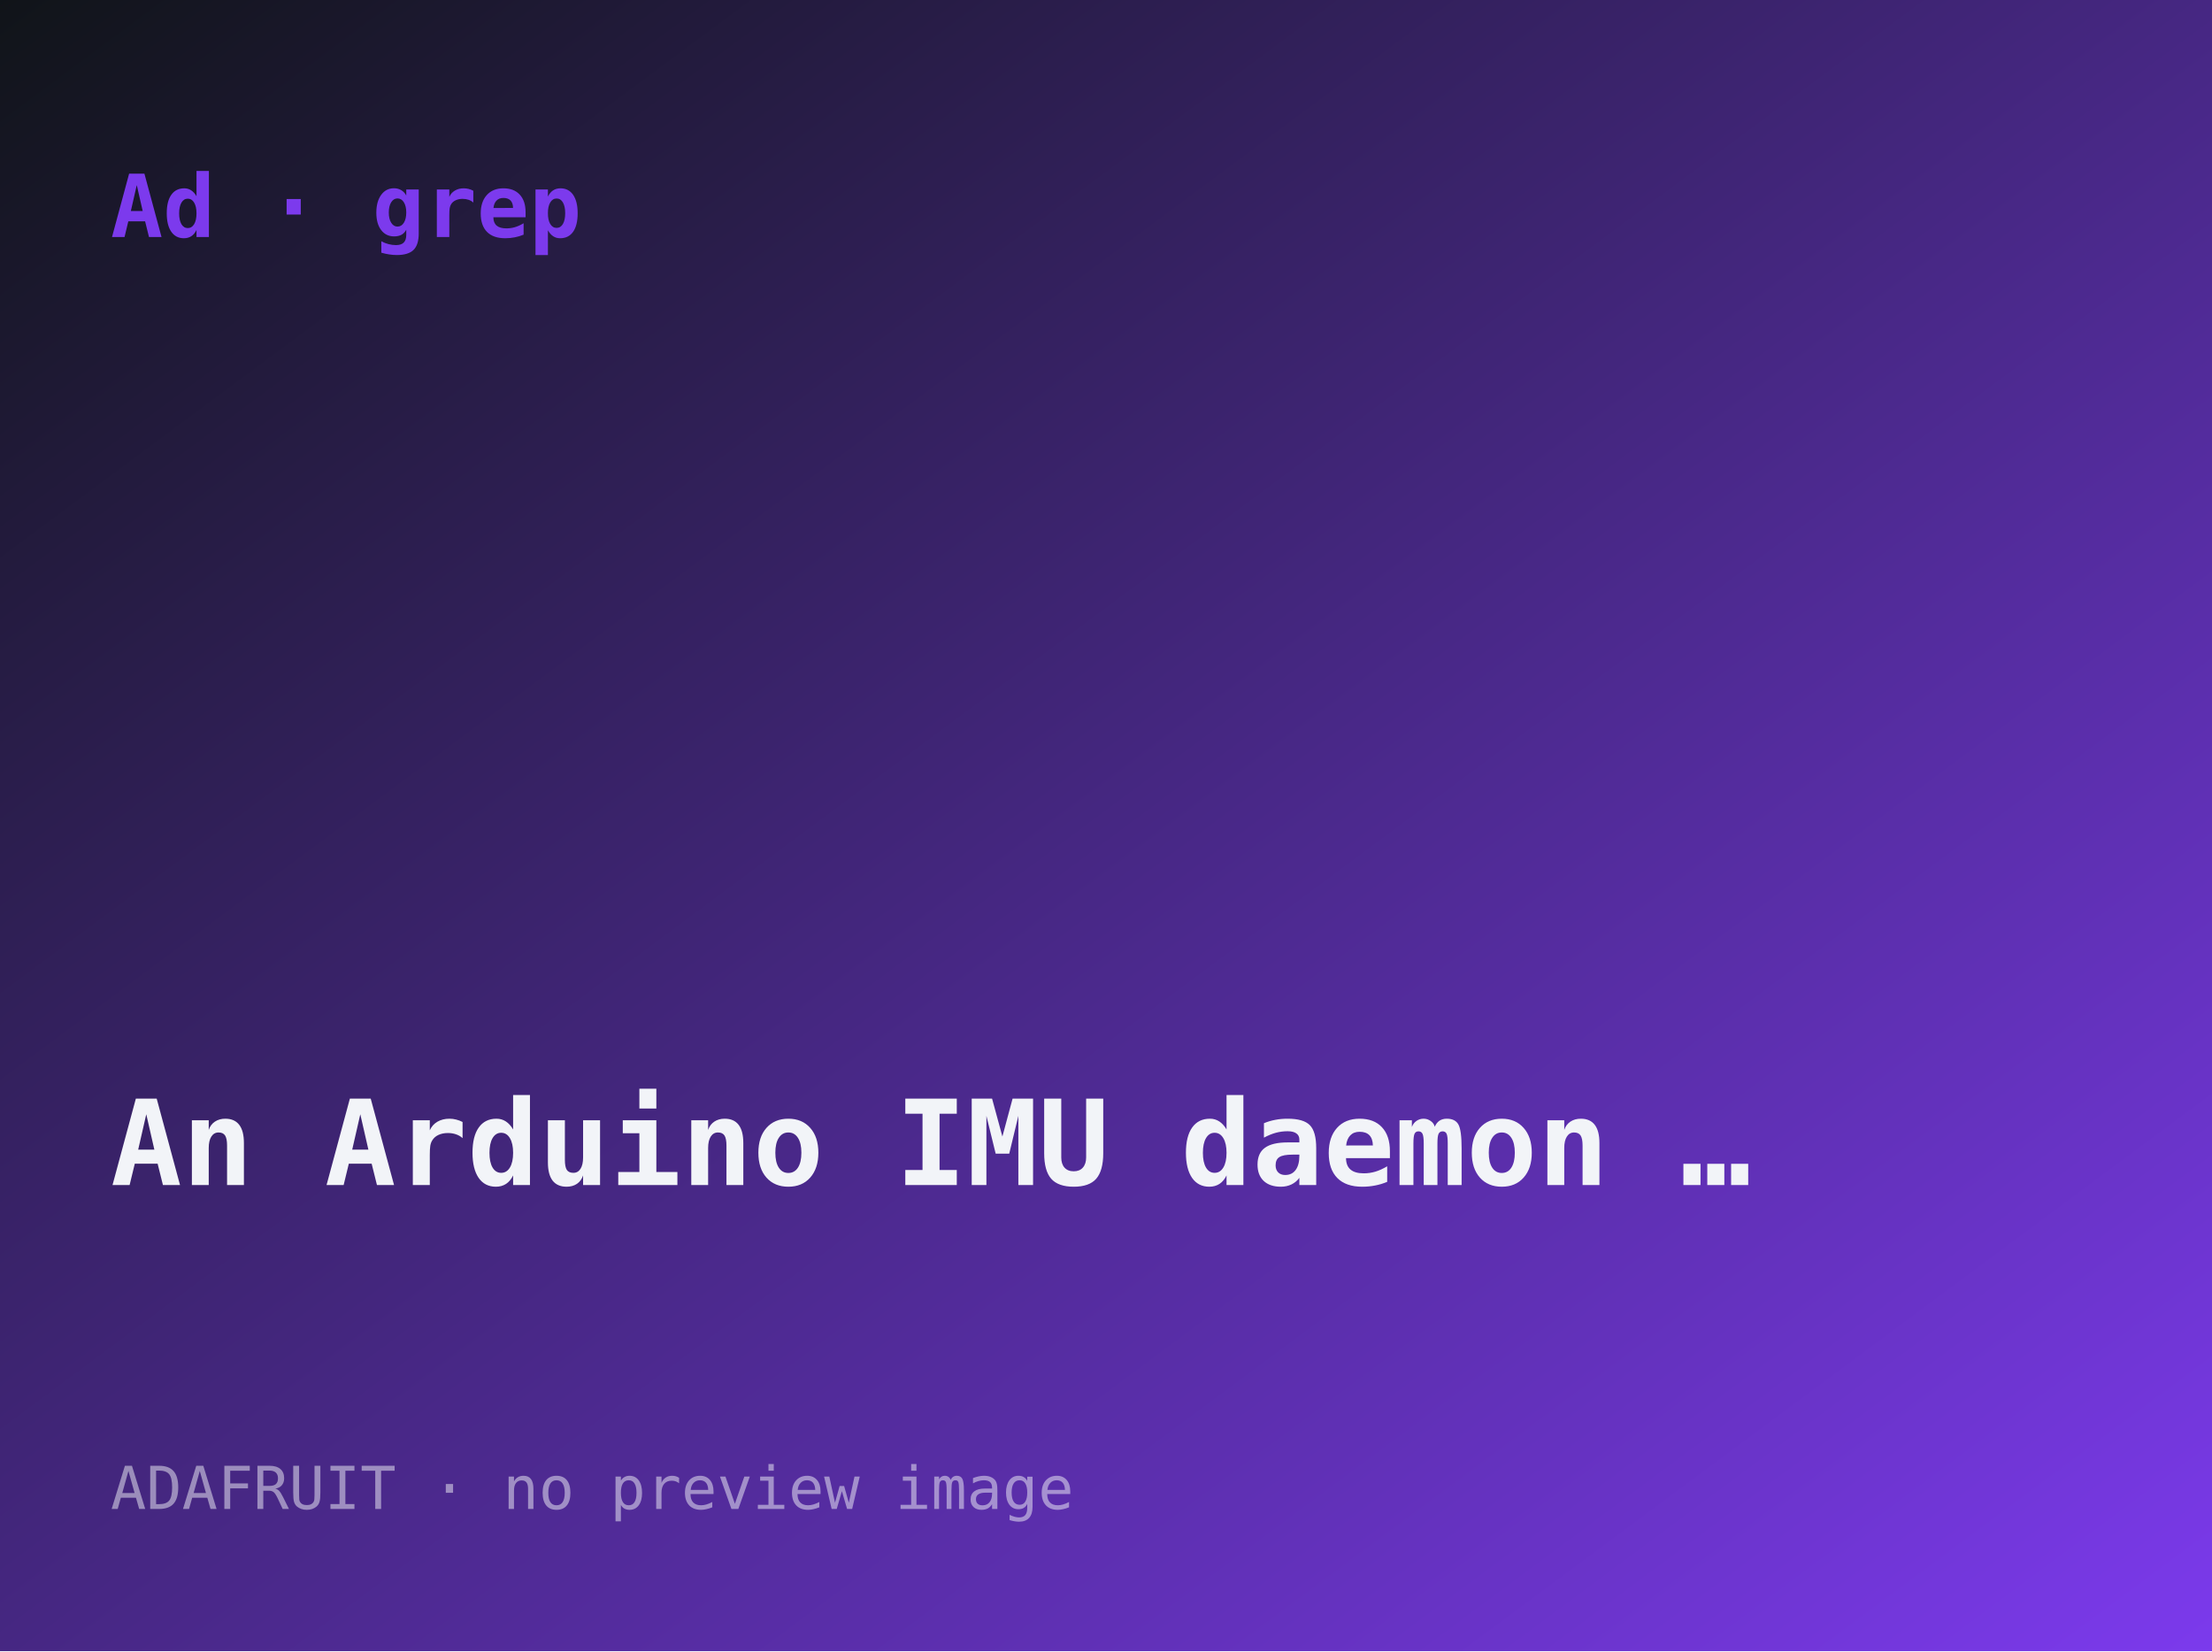
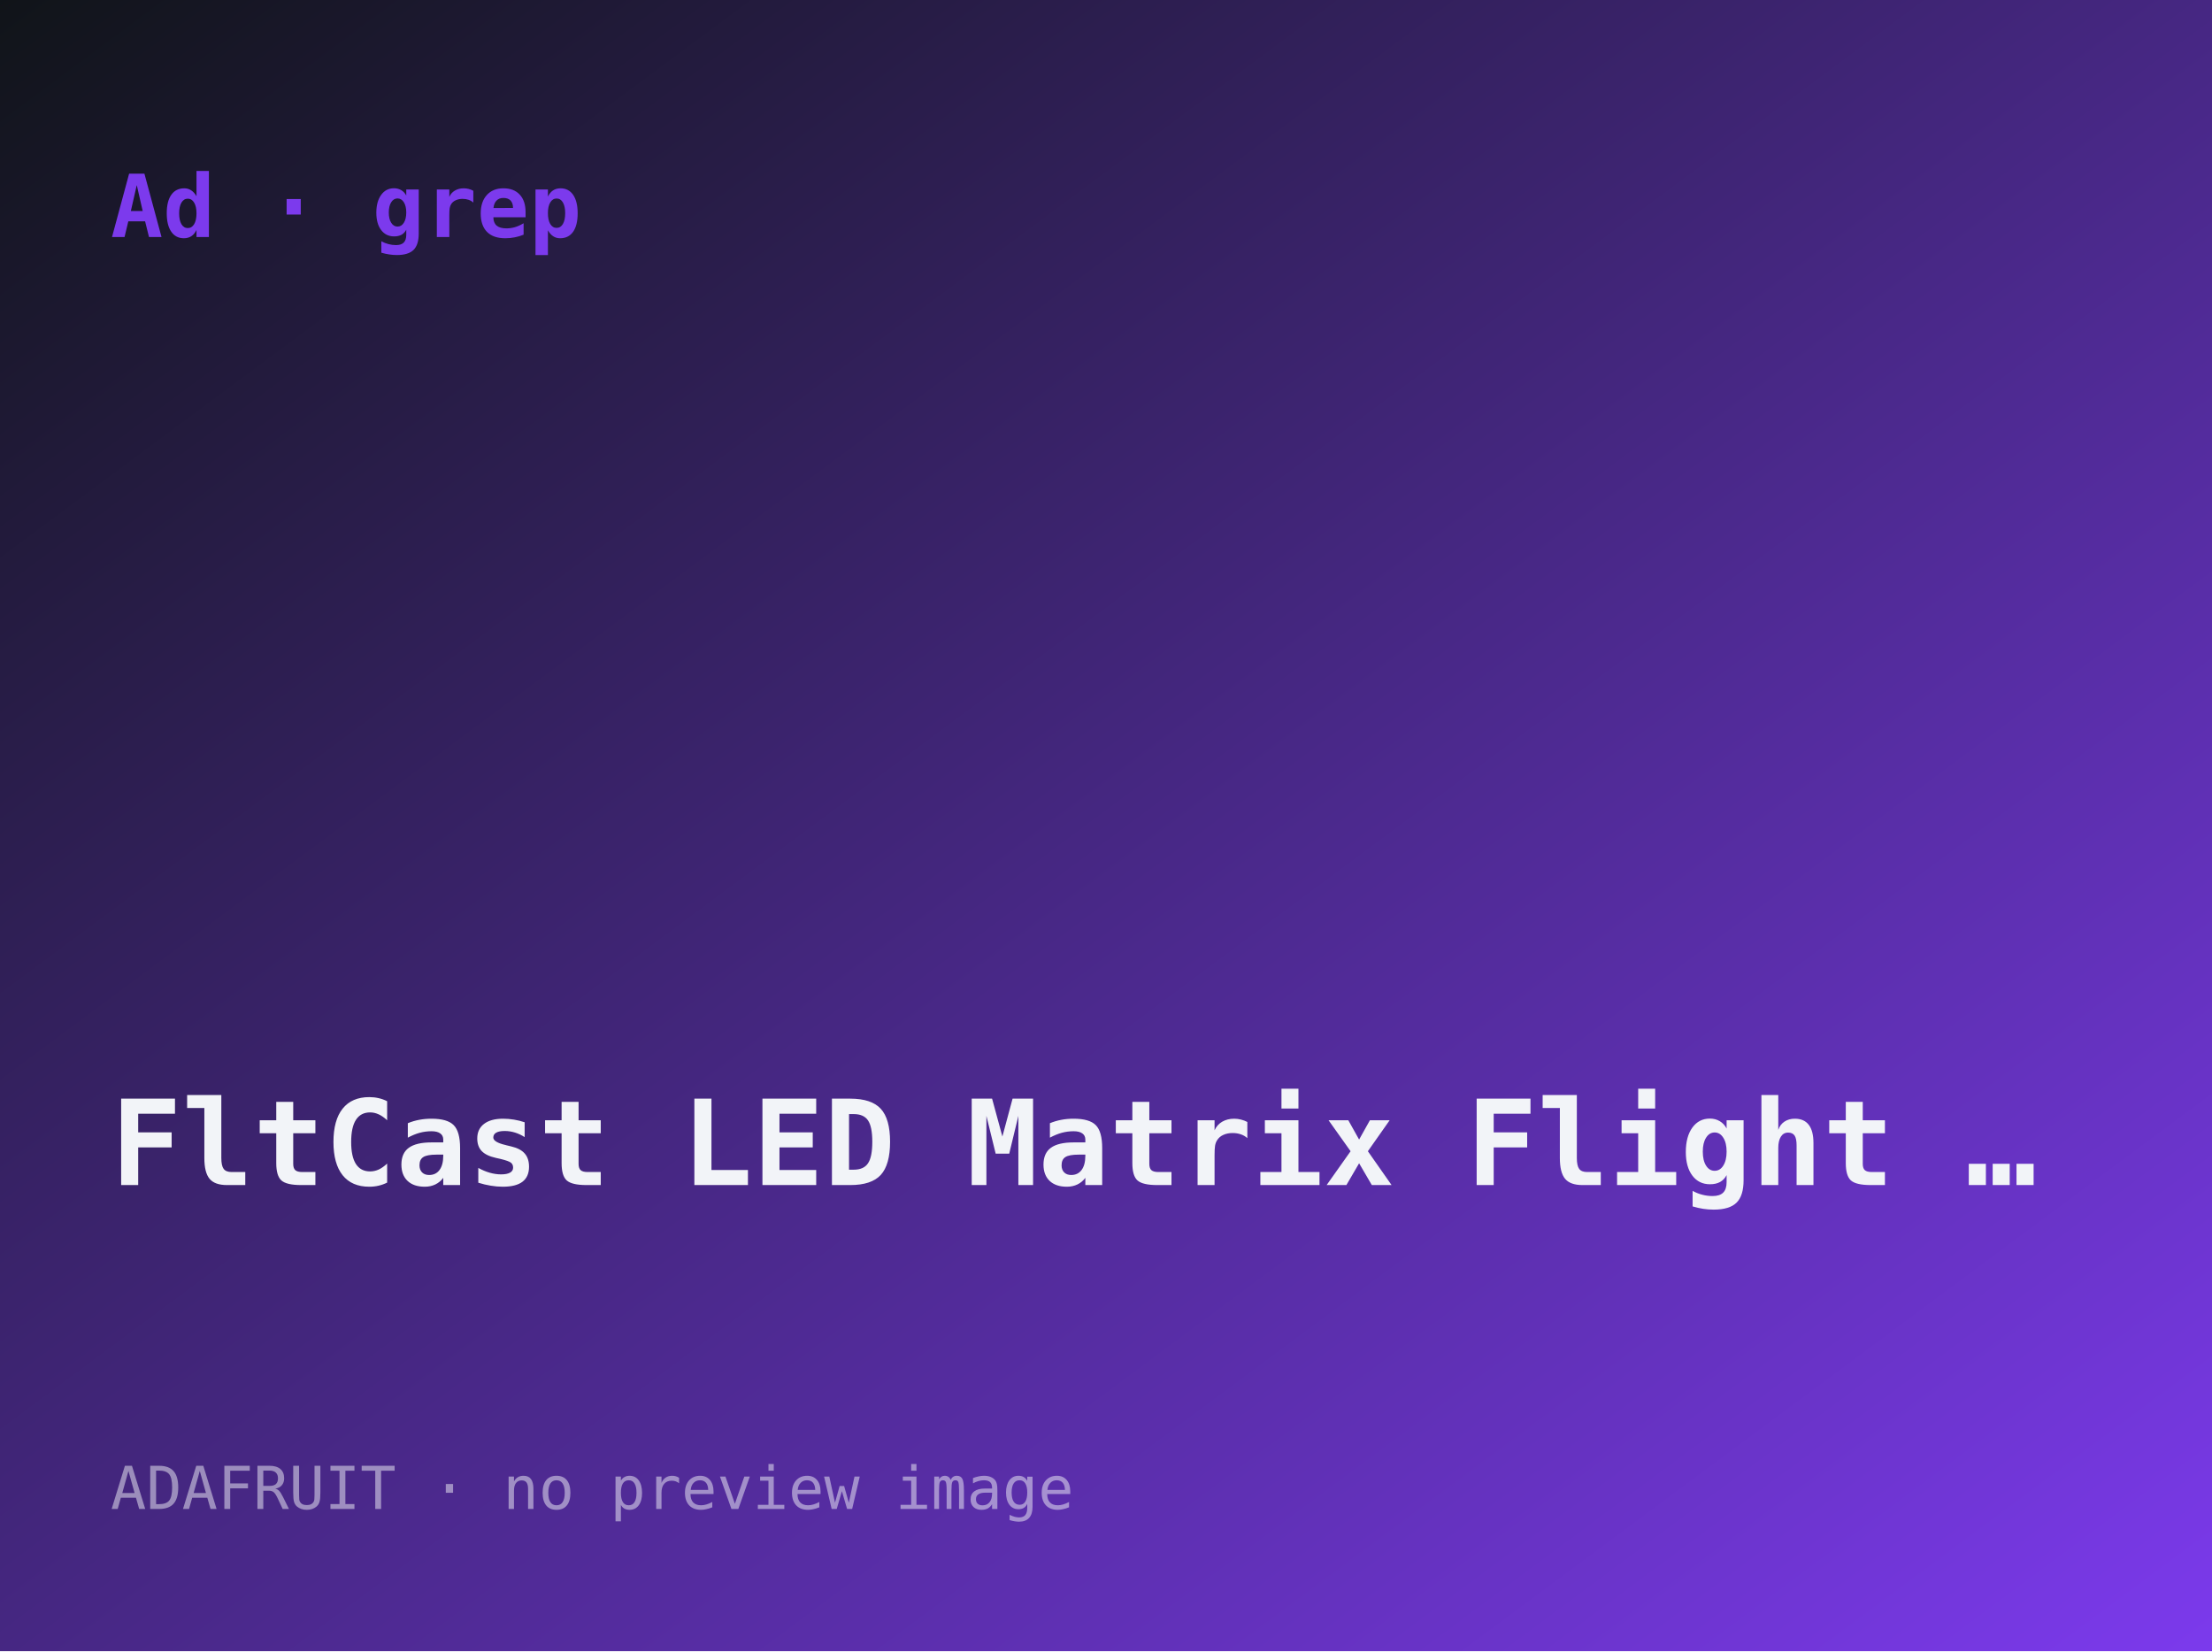
- <svg xmlns="http://www.w3.org/2000/svg" width="560" height="418" viewBox="0 0 560 418" role="img" aria-label="An Arduino IMU daemon library for marine and robotics navigation">
+ <svg xmlns="http://www.w3.org/2000/svg" width="560" height="418" viewBox="0 0 560 418" role="img" aria-label="FltCast: LED Matrix Flight Tracker with RTL-SDR and Antenna">
  <defs>
    <linearGradient id="g" x1="0" y1="0" x2="1" y2="1">
      <stop offset="0" stop-color="#101418" />
      <stop offset="1" stop-color="#7c3aed" />
    </linearGradient>
  </defs>
  <rect width="560" height="418" fill="url(#g)" />
  <text x="28" y="60" font-family="ui-monospace,monospace" font-size="22" fill="#7c3aed" font-weight="700">Ad · grep</text>
-   <text x="28" y="300" font-family="ui-monospace,monospace" font-size="30" fill="#f2f4f8" font-weight="600">An Arduino IMU daemon …</text>
+   <text x="28" y="300" font-family="ui-monospace,monospace" font-size="30" fill="#f2f4f8" font-weight="600">FltCast LED Matrix Flight …</text>
  <text x="28" y="382" font-family="ui-monospace,monospace" font-size="15" fill="rgba(242,244,248,.5)">ADAFRUIT · no preview image</text>
</svg>
